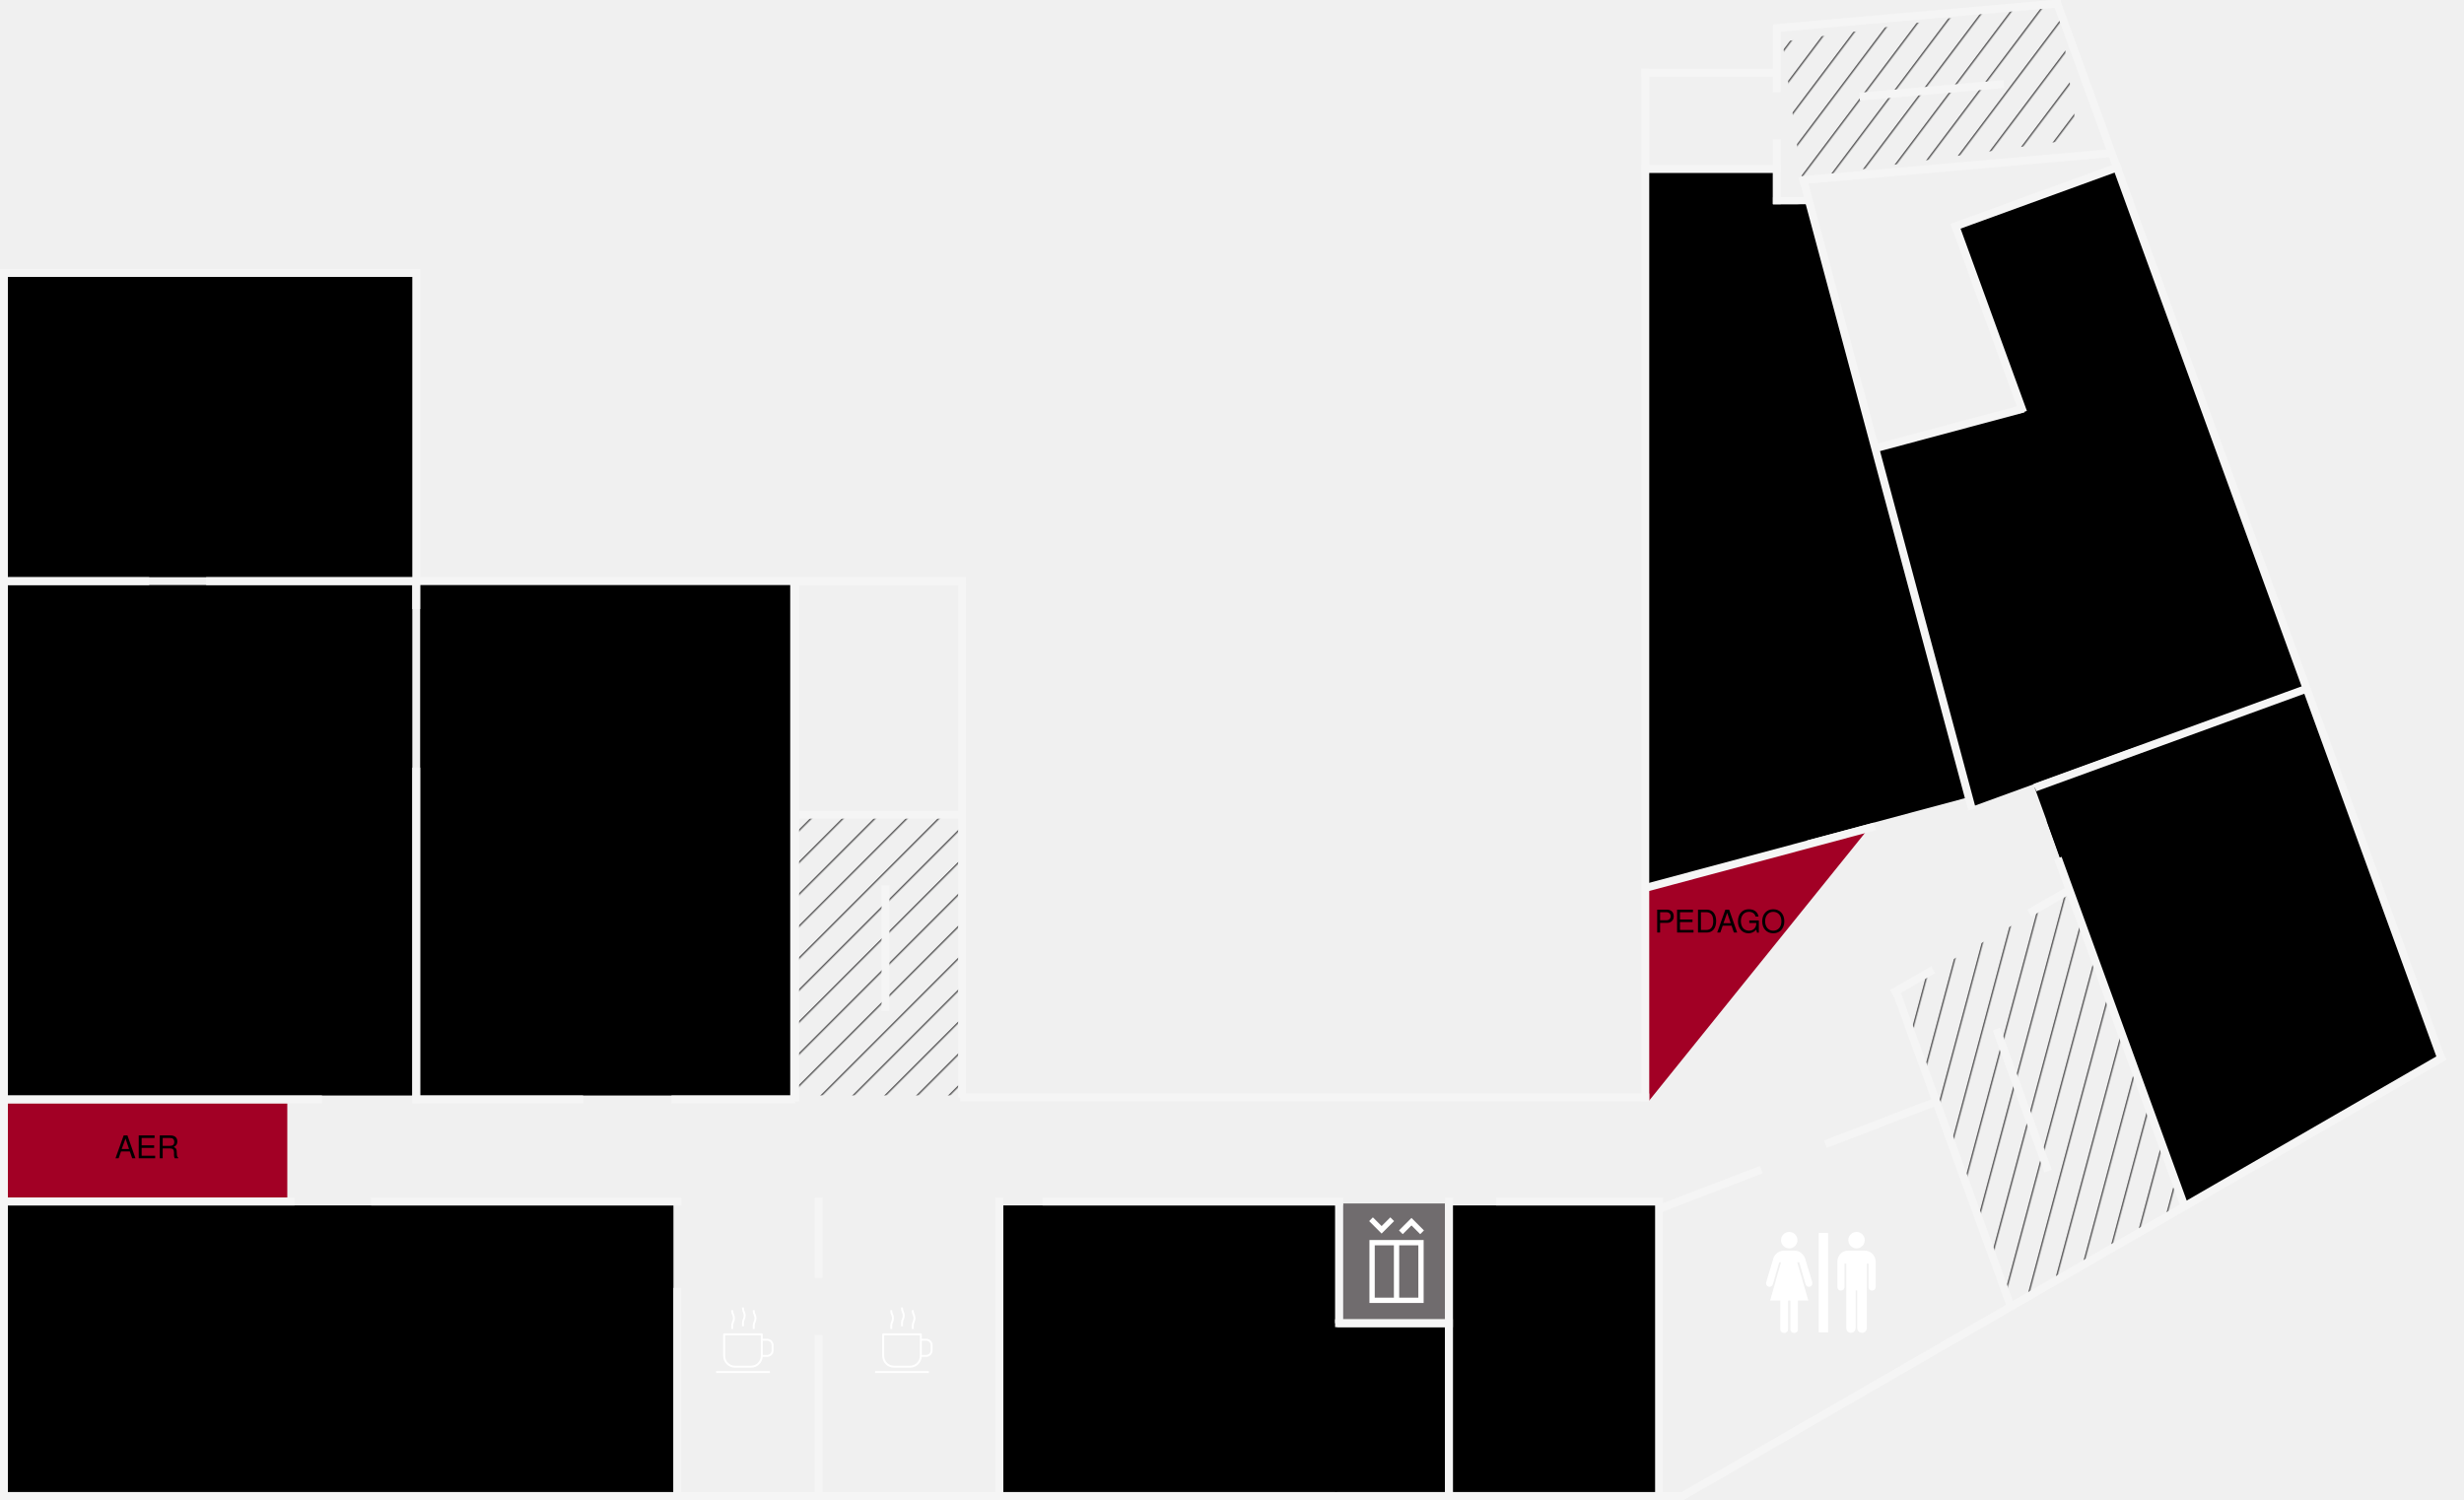
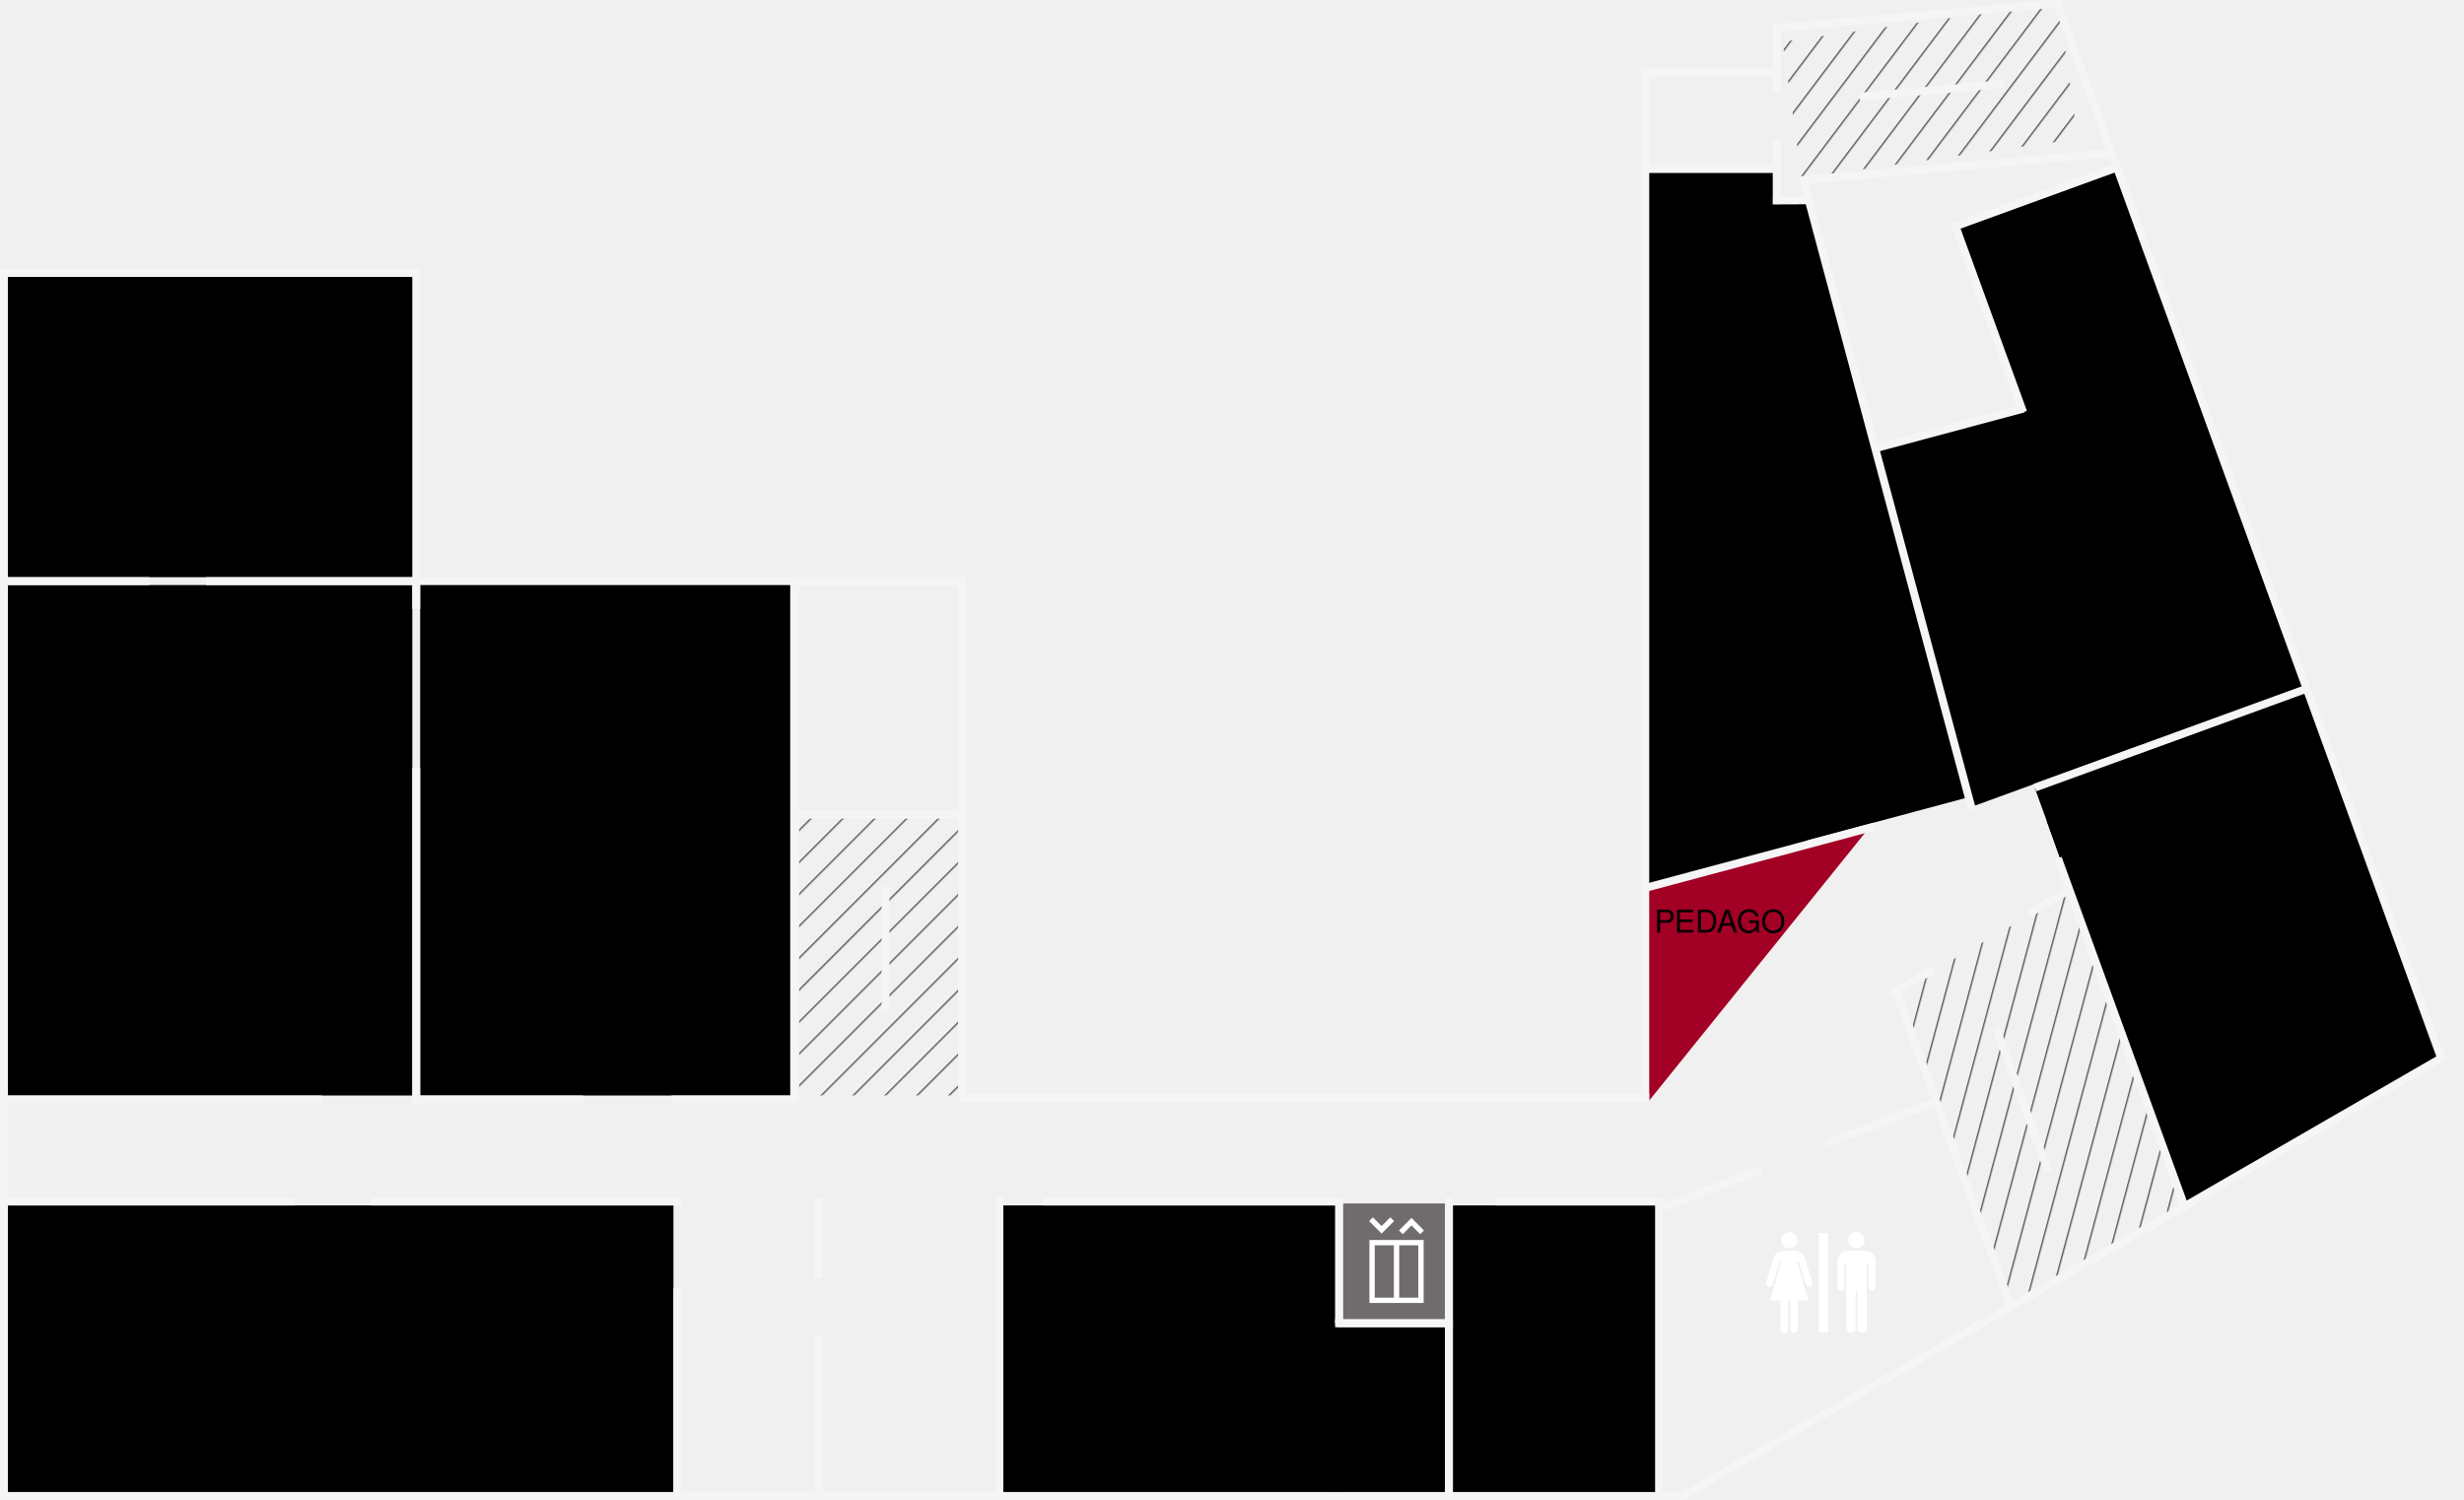
<svg xmlns="http://www.w3.org/2000/svg" version="1.1" width="1255px" height="764px" viewBox="0 0 1255 764">
  <defs>
    <pattern patternUnits="userSpaceOnUse" width="11.5" height="11.5" x="0" y="0" patternTransform="rotate(45)" id="mx-pattern-hatch-1-636263-0">
      <line x1="0" y1="0" x2="0" y2="11.5" stroke="#636263" stroke-width="1.5" />
    </pattern>
  </defs>
  <g>
    <g id="background">
      <rect x="0" y="0" width="1255px" height="764px" fill-opacity="0" />
    </g>
    <g id="rooms">
      <g id="S-21a-Denis">
        <rect x="2" y="141" width="209" height="153" />
      </g>
      <g id="S-21b-MacAlistair">
        <rect x="4" y="298" width="206" height="260" />
      </g>
      <g id="S-21c-Ritchie">
        <rect x="214" y="296" width="188.48" height="262" />
      </g>
      <g id="S-22-Ada-Lovelace">
        <rect x="4" y="614" width="339" height="146" />
      </g>
      <g id="S-23a-Hedy-Lamarr">
        <rect x="680" y="676" width="56" height="84" />
        <rect x="511" y="614" width="170" height="146" />
      </g>
      <g id="S-23b-Al-Jazari">
        <rect x="740" y="614" width="104" height="146" />
      </g>
      <g id="S-24-Roland-Moreno">
        <path d="M 839 174 L 839 104 L 920 174 Z" transform="translate(0,139)scale(1,-1)translate(0,-139)" />
        <path d="M 797.17 445.12 L 797.17 132.2 L 881.58 445.12 Z" transform="translate(839.37,0)scale(-1,1)translate(-839.37,0)rotate(15,839.37,288.66)" />
        <path d="M 839 88 L 903 88 L 903 106 L 839 106 L 839 88 Z" />
        <rect x="877.08" y="108.67" width="84.91" height="314" transform="rotate(-15,920.03,265.67)" />
      </g>
      <g id="S-25a-Gwen">
        <rect x="977.94" y="212.35" width="101.38" height="180.72" transform="rotate(345,1028.63,302.71)" />
        <path d="M 998.87 376.61 L 1118.87 376.61 L 1118.87 390.61 L 998.87 390.61 L 998.87 376.61 Z" transform="rotate(340,1058.87,383.61)" />
        <rect x="1042.75" y="92.63" width="85.05" height="281.47" transform="rotate(340,1085.28,233.37)" />
      </g>
      <g id="S-25b-Barzey">
        <path d="M 1048.58 579.9 L 1085.77 376.2 L 1235.53 376.2 L 1198.34 579.9 Z" transform="rotate(-30,1142.05,478.05)" />
        <path d="M 1043 379 L 1163 379 L 1163 439 L 1043 439 L 1043 379 Z" transform="rotate(340,1103,409)" />
      </g>
      <g id="S-21a-Denis-Text">
        <text x="103" y="223" font-family="Helvetica" font-size="16px" text-anchor="middle">Denis</text>
      </g>
      <g id="S-21b-MacAlistair-Text">
        <text x="97" y="436" font-family="Helvetica" font-size="16px" text-anchor="middle">MacAlistair</text>
      </g>
      <g id="S-21c-Ritchie-Text">
        <text x="311" y="439" font-family="Helvetica" font-size="16px" text-anchor="middle">Ritchie</text>
      </g>
      <g id="S-22-Ada-Lovelace-Text">
        <text x="163" y="692" font-family="Helvetica" font-size="16px" text-anchor="middle">Ada Lovelace</text>
      </g>
      <g id="S-23a-Hedy-Lamarr-Text">
        <text x="618" y="697" font-family="Helvetica" font-size="16px" text-anchor="middle">Hedy Lamarr</text>
      </g>
      <g id="S-23b-Al-Jazari-Text">
        <text x="790" y="698" font-family="Helvetica" font-size="16px" text-anchor="middle">Al Jazari</text>
      </g>
      <g id="S-24-Roland-Moreno-Text">
        <text x="907" y="298" font-family="Helvetica" font-size="16px" text-anchor="middle">Roland Moreno</text>
      </g>
      <g id="S-25a-Gwen-Text">
        <text x="1063" y="278" font-family="Helvetica" font-size="16px" text-anchor="middle">Gwen</text>
      </g>
      <g id="S-25b-Barzey-Text">
        <text x="1143" y="476" font-family="Helvetica" font-size="16px" text-anchor="middle">Barzey</text>
      </g>
    </g>
    <g id="floor">
      <path d="M 974.76 642.61 L 1004.77 475.98 L 1103.42 475.98 L 1073.41 642.61 Z" fill="url(#mx-pattern-hatch-1-636263-0)" transform="rotate(330,1039.09,559.3)" />
      <path d="M 849.6 544.05 L 823.65 438.84 L 967.8 544.05 Z" fill="#a20025" transform="translate(0,491.45)scale(1,-1)translate(0,-491.45)rotate(15,895.72,491.45)" />
-       <rect x="4" y="562" width="142.33" height="48" fill="#a20025" />
      <rect x="684" y="613" width="52" height="59" fill="#706c6e" />
      <rect x="912.07" y="11" width="142" height="69.99" fill="url(#mx-pattern-hatch-1-636263-0)" transform="rotate(-8,983.07,45.99)" />
      <rect x="406" y="416" width="83.55" height="141.96" fill="url(#mx-pattern-hatch-1-636263-0)" />
      <rect x="836" y="84" width="71" height="4.01" fill="#f5f5f5" />
      <rect x="736" y="610" width="4.01" height="154" fill="#f5f5f5" />
      <rect x="1078.22" y="431.47" width="4.01" height="187.51" fill="#f5f5f5" transform="rotate(-20,1080.23,525.23)" />
      <rect x="955.01" y="216.06" width="77" height="4.01" fill="#f5f5f5" transform="rotate(-15,993.51,218.07)" />
      <rect x="1011.02" y="110.98" width="4.01" height="102.05" fill="#f5f5f5" transform="rotate(-20,1013.03,162.01)" />
      <rect x="843" y="603.78" width="56" height="4.01" fill="#f5f5f5" transform="rotate(-21,871,605.78)" />
      <rect x="927.73" y="570" width="60.19" height="4.01" fill="#f5f5f5" transform="rotate(-21,957.82,572.01)" />
      <rect x="959.22" y="84.36" width="4.01" height="333.61" fill="#f5f5f5" transform="rotate(-15,961.23,251.16)" />
      <rect x="449" y="451" width="4.01" height="64" fill="#f5f5f5" />
      <rect x="911.13" y="92.38" width="3.55" height="19.75" fill="#f5f5f5" transform="rotate(90,912.91,102.26)" />
      <rect x="834.97" y="434.74" width="122.07" height="4.01" fill="#f5f5f5" transform="rotate(-15,896.01,436.74)" />
      <rect x="836" y="35" width="4.01" height="526" fill="#f5f5f5" />
      <rect x="680" y="610" width="4.01" height="64" fill="#f5f5f5" />
      <rect x="680" y="672" width="60" height="4.01" fill="#f5f5f5" />
      <rect x="1028" y="521.83" width="4.01" height="77" fill="#f5f5f5" transform="rotate(-20,1030.01,560.33)" />
      <rect x="1032" y="374" width="147.21" height="4.01" fill="#f5f5f5" transform="rotate(340,1105.61,376.01)" />
      <rect x="1143.41" y="-17.11" width="4.01" height="574.01" fill="#f5f5f5" transform="rotate(-20,1145.41,269.89)" />
      <rect x="105" y="294" width="387" height="4.01" fill="#f5f5f5" />
      <rect x="403" y="294" width="4.01" height="267" fill="#f5f5f5" />
      <rect x="342" y="558" width="63" height="4.01" fill="#f5f5f5" />
      <rect x="210" y="558" width="87" height="4.01" fill="#f5f5f5" />
      <rect x="210" y="391" width="4.01" height="171" fill="#f5f5f5" />
      <rect x="0" y="558" width="164" height="4.01" fill="#f5f5f5" />
      <rect x="0" y="610" width="150" height="4.01" fill="#f5f5f5" />
      <rect x="189" y="610" width="158" height="4.01" fill="#f5f5f5" />
      <rect x="343" y="656" width="4.01" height="108" fill="#f5f5f5" />
      <rect x="0" y="760" width="858" height="4.01" fill="#f5f5f5" />
      <rect x="415" y="680" width="4.01" height="84" fill="#f5f5f5" />
      <rect x="415" y="610" width="4.01" height="41" fill="#f5f5f5" />
      <rect x="489" y="557" width="351" height="4.01" fill="#f5f5f5" />
      <rect x="488" y="294" width="4.01" height="265" fill="#f5f5f5" />
      <rect x="403" y="413" width="89" height="4.01" fill="#f5f5f5" />
      <rect x="506.94" y="610" width="4.01" height="154" fill="#f5f5f5" />
      <rect x="531" y="610" width="153" height="4.01" fill="#f5f5f5" />
      <rect x="843" y="610" width="4.01" height="154" fill="#f5f5f5" />
      <rect x="827" y="648" width="448.18" height="4.01" fill="#f5f5f5" transform="rotate(-30,1051.09,650.01)" />
      <rect x="993" y="500" width="4.01" height="170.64" fill="#f5f5f5" transform="rotate(-20,995,585.32)" />
      <rect x="1032" y="457" width="24.33" height="4.01" fill="#f5f5f5" transform="rotate(-30,1044.16,459.01)" />
      <rect x="962" y="498" width="24.33" height="4.01" fill="#f5f5f5" transform="rotate(-30,974.16,500)" />
      <rect x="762" y="610" width="85" height="4.01" fill="#f5f5f5" />
      <rect x="903" y="13" width="4.01" height="34" fill="#f5f5f5" />
      <rect x="836" y="35" width="70" height="4.01" fill="#f5f5f5" />
      <rect x="916.99" y="82.83" width="160" height="4.01" fill="#f5f5f5" transform="rotate(-5,996.99,84.84)" />
      <rect x="947" y="44" width="73.82" height="4.01" fill="#f5f5f5" transform="rotate(-5,983.91,46.01)" />
      <rect x="903" y="6.04" width="147" height="4.01" fill="#f5f5f5" transform="rotate(-5,976.5,8.05)" />
      <rect x="903" y="71" width="4.01" height="33" fill="#f5f5f5" />
      <rect x="991.33" y="98.28" width="91.66" height="4.01" fill="#f5f5f5" transform="rotate(340,1037.16,100.29)" />
      <rect x="0" y="137" width="4.01" height="627" fill="#f5f5f5" />
      <rect x="0" y="137" width="214" height="4.01" fill="#f5f5f5" />
      <rect x="210" y="137" width="4.01" height="173.23" fill="#f5f5f5" />
      <rect x="0" y="294" width="76" height="4.01" fill="#f5f5f5" />
      <svg x="899.53" y="627.5" width="620" height="572">
        <circle cx="130.95" cy="46.586" r="46.545" fill="#ffffff" transform="scale(0.09,0.09)" />
        <path d="M124.505,388.155V549.989C124.262,579.392,80.495,579.392,80.108,549.989V388.155H22.822L84.405,171.9H74.38L38.576,295.065C29.524,322.305,-7.311,311.277,1.339,282.176L41.44,148.985C46.051,133.69,65.328,106.681,98.726,106.02H128.802H163.174C195.609,106.681,214.967,133.919,220.46,148.985L260.561,282.176C268.696,311.134,232.153,323.021,223.325,295.065L187.521,171.9H176.063L239.079,388.155H180.36V549.989C180.818,579.392,137.223,579.248,137.395,549.989V388.155H124.505z" fill="#ffffff" transform="scale(0.09,0.09)" />
        <circle cx="511.905" cy="46.586" r="46.545" fill="#ffffff" transform="scale(0.09,0.09)" />
        <path d="M462.496,106.02C426.706,106.02,403.777,137.008,403.777,167.603V310.819C403.448,338.803,443.743,338.803,443.878,310.819V179.06H453.903V542.829C453.281,580.809,506.95,579.721,506.893,542.829V330.869H515.486V542.829C516.188,579.721,570.137,580.809,569.908,542.829V179.06H579.933V310.819C579.461,339.018,619.547,339.018,620.034,310.819V167.603C619.461,137.008,595.673,106.569,559.883,106.02H462.496z" fill="#ffffff" transform="scale(0.09,0.09)" />
        <rect x="297.791" y="5.768" width="52.997" height="562.84" fill="#ffffff" transform="scale(0.09,0.09)" />
      </svg>
      <svg x="689.5" y="620.07" height="800px" width="800px">
        <g>
          <path d="M88.942,484.606h306.723V128.322H88.942V484.606z M365.665,454.606H257.303V158.322h108.361V454.606z M118.942,158.322h108.361v296.285H118.942V158.322z" fill="#ffffff" transform="scale(0.09,0.09)" />
          <polygon points="228.41,21.213 207.197,0 157.803,49.393 108.41,0 87.197,21.213 157.803,91.82" fill="#ffffff" transform="scale(0.09,0.09)" />
          <polygon points="326.803,45.82 376.197,95.213 397.41,74 326.803,3.393 256.197,74 277.41,95.213" fill="#ffffff" transform="scale(0.09,0.09)" />
        </g>
      </svg>
-       <svg x="437.5" y="660.5" height="44" width="44">
-         <path d="M26,28.36H6v-0.72h20V28.36z M19,26.36h-6c-2.404,0-4.36-1.956-4.36-4.36v-8c0-0.199,0.161-0.36,0.36-0.36h14c0.199,0,0.36,0.161,0.36,0.36v1.64H25c1.302,0,2.36,1.059,2.36,2.36v2c0,1.302-1.059,2.36-2.36,2.36h-1.654C23.162,24.597,21.283,26.36,19,26.36z M9.36,14.36V22c0,2.007,1.633,3.64,3.64,3.64h6c2.007,0,3.64-1.633,3.64-3.64v-7.64C22.64,14.36,9.36,14.36,9.36,14.36z M23.36,21.64H25c0.904,0,1.64-0.735,1.64-1.64v-2c0-0.904-0.735-1.64-1.64-1.64h-1.64V21.64zM20.36,12h-0.72v-1.283c0-0.525,0.124-1.051,0.358-1.52c0.375-0.75,0.375-1.645,0-2.395c-0.234-0.469-0.358-0.995-0.358-1.52V5h0.721v0.283c0,0.414,0.098,0.829,0.282,1.198c0.476,0.952,0.476,2.087,0,3.039c-0.185,0.369-0.282,0.784-0.282,1.198L20.36,12L20.36,12z M12.36,12h-0.72v-1.283c0-0.525,0.124-1.05,0.359-1.52c0.375-0.75,0.375-1.645,0-2.395c-0.235-0.47-0.359-0.995-0.359-1.52V5h0.72v0.283c0,0.414,0.098,0.828,0.283,1.198c0.476,0.952,0.476,2.087,0,3.039c-0.185,0.37-0.283,0.784-0.283,1.198V12z M16.36,11h-0.72V9.717c0-0.525,0.124-1.05,0.359-1.52c0.375-0.75,0.375-1.645,0-2.395c-0.235-0.47-0.359-0.995-0.359-1.52V4h0.72v0.283c0,0.414,0.098,0.828,0.283,1.198c0.477,0.952,0.477,2.087,0,3.039c-0.185,0.37-0.283,0.784-0.283,1.198V11z" fill="#FFFFFF" transform="scale(1.37,1.37)" />
-       </svg>
-       <svg x="356.5" y="660.5" height="44" width="44">
-         <path d="M26,28.36H6v-0.72h20V28.36z M19,26.36h-6c-2.404,0-4.36-1.956-4.36-4.36v-8c0-0.199,0.161-0.36,0.36-0.36h14c0.199,0,0.36,0.161,0.36,0.36v1.64H25c1.302,0,2.36,1.059,2.36,2.36v2c0,1.302-1.059,2.36-2.36,2.36h-1.654C23.162,24.597,21.283,26.36,19,26.36z M9.36,14.36V22c0,2.007,1.633,3.64,3.64,3.64h6c2.007,0,3.64-1.633,3.64-3.64v-7.64C22.64,14.36,9.36,14.36,9.36,14.36z M23.36,21.64H25c0.904,0,1.64-0.735,1.64-1.64v-2c0-0.904-0.735-1.64-1.64-1.64h-1.64V21.64zM20.36,12h-0.72v-1.283c0-0.525,0.124-1.051,0.358-1.52c0.375-0.75,0.375-1.645,0-2.395c-0.234-0.469-0.358-0.995-0.358-1.52V5h0.721v0.283c0,0.414,0.098,0.829,0.282,1.198c0.476,0.952,0.476,2.087,0,3.039c-0.185,0.369-0.282,0.784-0.282,1.198L20.36,12L20.36,12z M12.36,12h-0.72v-1.283c0-0.525,0.124-1.05,0.359-1.52c0.375-0.75,0.375-1.645,0-2.395c-0.235-0.47-0.359-0.995-0.359-1.52V5h0.72v0.283c0,0.414,0.098,0.828,0.283,1.198c0.476,0.952,0.476,2.087,0,3.039c-0.185,0.37-0.283,0.784-0.283,1.198V12z M16.36,11h-0.72V9.717c0-0.525,0.124-1.05,0.359-1.52c0.375-0.75,0.375-1.645,0-2.395c-0.235-0.47-0.359-0.995-0.359-1.52V4h0.72v0.283c0,0.414,0.098,0.828,0.283,1.198c0.477,0.952,0.477,2.087,0,3.039c-0.185,0.37-0.283,0.784-0.283,1.198V11z" fill="#FFFFFF" transform="scale(1.37,1.37)" />
-       </svg>
-       <text x="75" y="590" font-family="Helvetica" font-size="16px" text-anchor="middle">AER</text>
      <text x="876" y="475" font-family="Helvetica" font-size="16px" text-anchor="middle">PEDAGO</text>
    </g>
  </g>
</svg>
